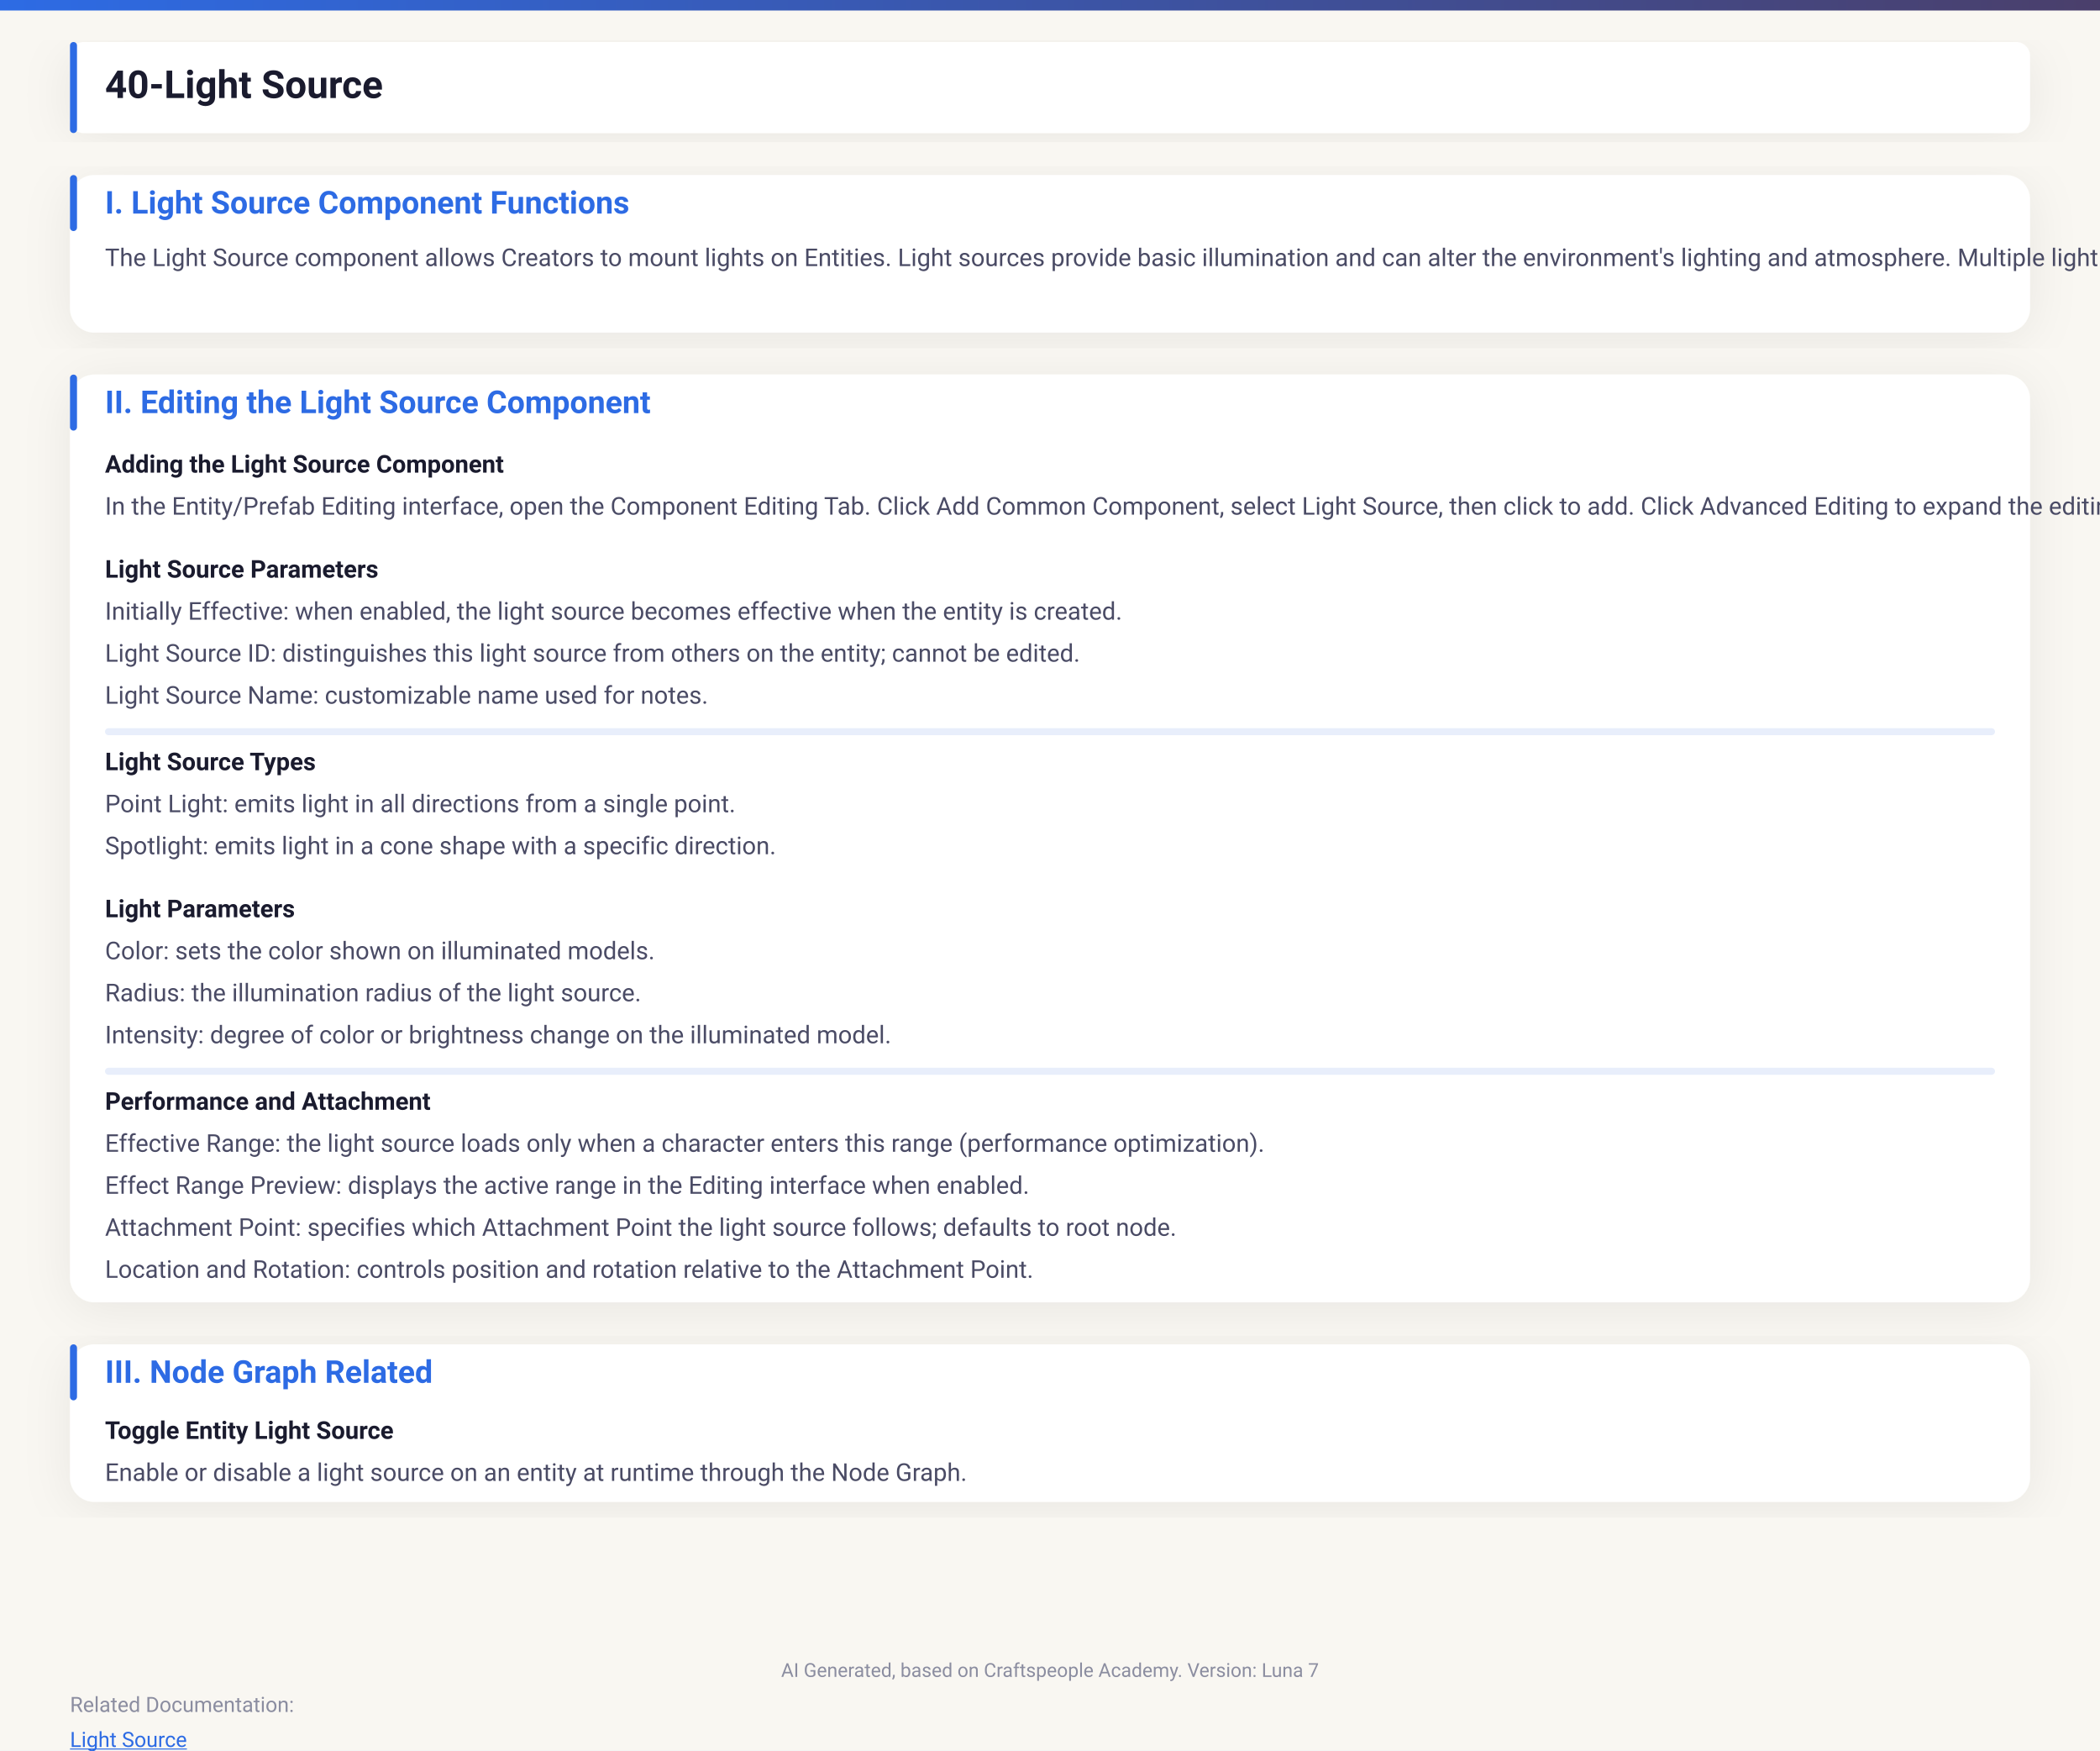
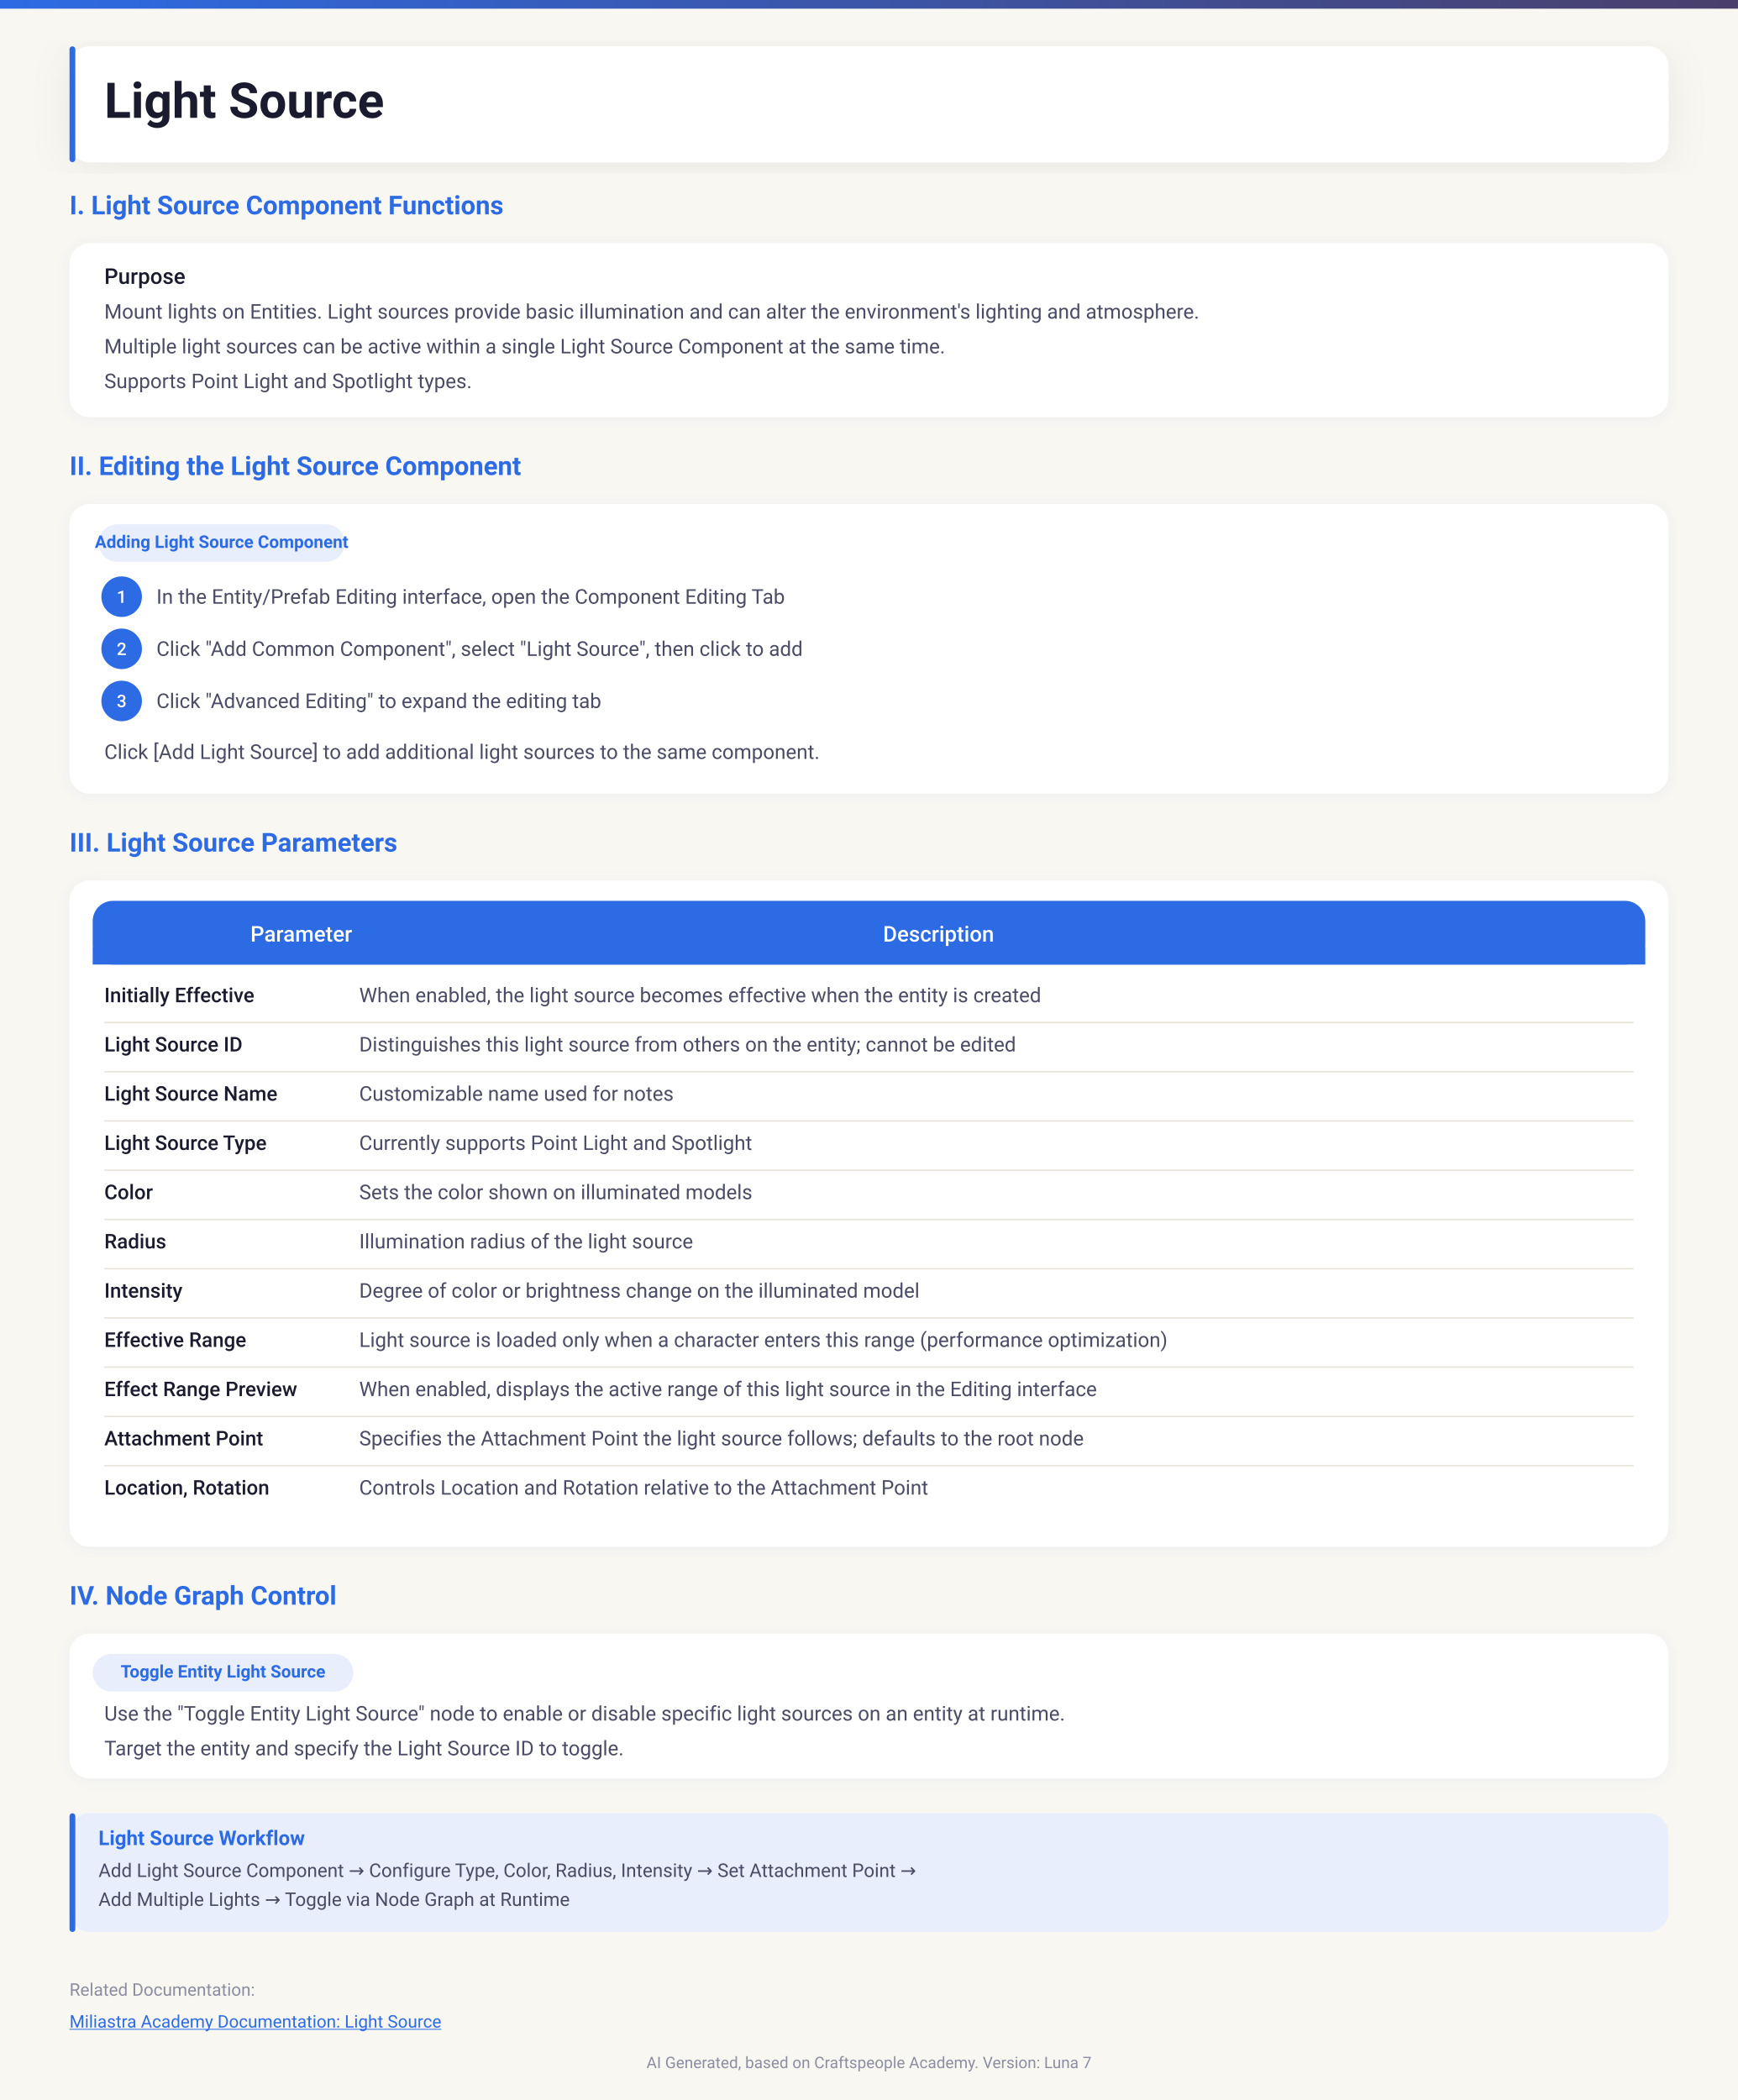
- <svg xmlns="http://www.w3.org/2000/svg" xmlns:xlink="http://www.w3.org/1999/xlink" viewBox="0 0 1200 1000" width="100%" height="100%" style="background:#F9F7F2;font-family:'Roboto','HYWenHei 85W','Noto Sans','Segoe UI',sans-serif;">
+ <svg xmlns="http://www.w3.org/2000/svg" xmlns:xlink="http://www.w3.org/1999/xlink" viewBox="0 0 1200 1450" width="100%" height="100%" style="background:#F9F7F2;font-family:'Roboto','HYWenHei 85W','Noto Sans','Segoe UI',sans-serif;">
  <defs>
    <linearGradient id="topGrad" x1="0" y1="0" x2="1200" y2="0" gradientUnits="userSpaceOnUse">
      <stop offset="0%" stop-color="#2D6BE4" />
      <stop offset="100%" stop-color="#4A3F6B" />
    </linearGradient>
    <filter id="card">
      <feDropShadow dx="0" dy="1" stdDeviation="4" flood-color="#2D6BE4" flood-opacity="0.06" />
    </filter>
    <filter id="elevated">
      <feDropShadow dx="0" dy="4" stdDeviation="14" flood-color="#000" flood-opacity="0.07" />
    </filter>
  </defs>
-   <rect width="1200" height="1000" fill="#F9F7F2" />
+   <rect width="1200" height="1450" fill="#F9F7F2" />
  <rect width="1200" height="6" fill="url(#topGrad)" />
-   <rect x="40" y="24" width="1120" height="52" rx="8" filter="url(#elevated)" fill="#FFF" />
-   <rect x="40" y="24" width="4" height="52" rx="2" fill="#2D6BE4" />
-   <text x="60" y="56" font-size="22" font-weight="bold" fill="#1A1B2E">40-Light Source</text>
-   <rect x="40" y="100" width="1120" height="90" rx="14" filter="url(#elevated)" fill="#FFF" />
-   <rect x="40" y="100" width="4" height="32" rx="2" fill="#2D6BE4" />
-   <text x="60" y="122" font-size="18" font-weight="bold" fill="#2D6BE4">I. Light Source Component Functions</text>
-   <text x="60" y="152" font-size="14" fill="#4A4B65">The Light Source component allows Creators to mount lights on Entities. Light sources provide basic illumination and can alter the environment's lighting and atmosphere. Multiple light sources can be active within a single Light Source Component.</text>
-   <rect x="40" y="214" width="1120" height="530" rx="14" filter="url(#elevated)" fill="#FFF" />
-   <rect x="40" y="214" width="4" height="32" rx="2" fill="#2D6BE4" />
-   <text x="60" y="236" font-size="18" font-weight="bold" fill="#2D6BE4">II. Editing the Light Source Component</text>
-   <text x="60" y="270" font-size="14" font-weight="bold" fill="#1A1B2E">Adding the Light Source Component</text>
-   <text x="60" y="294" font-size="14" fill="#4A4B65">In the Entity/Prefab Editing interface, open the Component Editing Tab. Click Add Common Component, select Light Source, then click to add. Click Advanced Editing to expand the editing tab.</text>
-   <text x="60" y="330" font-size="14" font-weight="bold" fill="#1A1B2E">Light Source Parameters</text>
-   <text x="60" y="354" font-size="14" fill="#4A4B65">Initially Effective: when enabled, the light source becomes effective when the entity is created.</text>
-   <text x="60" y="378" font-size="14" fill="#4A4B65">Light Source ID: distinguishes this light source from others on the entity; cannot be edited.</text>
-   <text x="60" y="402" font-size="14" fill="#4A4B65">Light Source Name: customizable name used for notes.</text>
-   <rect x="60" y="416" width="1080" height="4" rx="2" fill="#E8EEFB" />
-   <text x="60" y="440" font-size="14" font-weight="bold" fill="#1A1B2E">Light Source Types</text>
-   <text x="60" y="464" font-size="14" fill="#4A4B65">Point Light: emits light in all directions from a single point.</text>
-   <text x="60" y="488" font-size="14" fill="#4A4B65">Spotlight: emits light in a cone shape with a specific direction.</text>
-   <text x="60" y="524" font-size="14" font-weight="bold" fill="#1A1B2E">Light Parameters</text>
-   <text x="60" y="548" font-size="14" fill="#4A4B65">Color: sets the color shown on illuminated models.</text>
-   <text x="60" y="572" font-size="14" fill="#4A4B65">Radius: the illumination radius of the light source.</text>
-   <text x="60" y="596" font-size="14" fill="#4A4B65">Intensity: degree of color or brightness change on the illuminated model.</text>
-   <rect x="60" y="610" width="1080" height="4" rx="2" fill="#E8EEFB" />
-   <text x="60" y="634" font-size="14" font-weight="bold" fill="#1A1B2E">Performance and Attachment</text>
-   <text x="60" y="658" font-size="14" fill="#4A4B65">Effective Range: the light source loads only when a character enters this range (performance optimization).</text>
-   <text x="60" y="682" font-size="14" fill="#4A4B65">Effect Range Preview: displays the active range in the Editing interface when enabled.</text>
-   <text x="60" y="706" font-size="14" fill="#4A4B65">Attachment Point: specifies which Attachment Point the light source follows; defaults to root node.</text>
-   <text x="60" y="730" font-size="14" fill="#4A4B65">Location and Rotation: controls position and rotation relative to the Attachment Point.</text>
-   <rect x="40" y="768" width="1120" height="90" rx="14" filter="url(#elevated)" fill="#FFF" />
-   <rect x="40" y="768" width="4" height="32" rx="2" fill="#2D6BE4" />
-   <text x="60" y="790" font-size="18" font-weight="bold" fill="#2D6BE4">III. Node Graph Related</text>
-   <text x="60" y="822" font-size="14" font-weight="bold" fill="#1A1B2E">Toggle Entity Light Source</text>
-   <text x="60" y="846" font-size="14" fill="#4A4B65">Enable or disable a light source on an entity at runtime through the Node Graph.</text>
-   <text x="600" y="958" font-size="11" fill="#8B8DA0" text-anchor="middle">AI Generated, based on Craftspeople Academy. Version: Luna 7</text>
-   <text x="40" y="978" font-size="12" fill="#8B8DA0">Related Documentation:</text>
-   <a xlink:href="https://act.hoyoverse.com/ys/ugc/tutorial/detail/mh2ygorj0pna">
-     <text x="40" y="998" font-size="12" fill="#2D6BE4" text-decoration="underline">Light Source</text>
+   <rect x="48" y="32" width="1104" height="80" rx="14" fill="#FFFFFF" filter="url(#elevated)" />
+   <rect x="48" y="32" width="4" height="80" rx="2" fill="#2D6BE4" />
+   <text x="72" y="72" font-size="34" font-weight="bold" fill="#1A1B2E" dominant-baseline="middle">Light Source</text>
+   <text x="48" y="148" font-size="18" font-weight="700" fill="#2D6BE4">I. Light Source Component Functions</text>
+   <g transform="translate(48, 168)">
+     <rect width="1104" height="120" rx="14" fill="#FFFFFF" filter="url(#card)" />
+     <text x="24" y="28" font-size="15" font-weight="500" fill="#1A1B2E">Purpose</text>
+     <text x="24" y="52" font-size="14" fill="#4A4B65">Mount lights on Entities. Light sources provide basic illumination and can alter the environment's lighting and atmosphere.</text>
+     <text x="24" y="76" font-size="14" fill="#4A4B65">Multiple light sources can be active within a single Light Source Component at the same time.</text>
+     <text x="24" y="100" font-size="14" fill="#4A4B65">Supports Point Light and Spotlight types.</text>
+   </g>
+   <text x="48" y="328" font-size="18" font-weight="700" fill="#2D6BE4">II. Editing the Light Source Component</text>
+   <g transform="translate(48, 348)">
+     <rect width="1104" height="200" rx="14" fill="#FFFFFF" filter="url(#card)" />
+     <rect x="20" y="14" width="170" height="26" rx="13" fill="#E8EEFB" />
+     <text x="105" y="27" font-size="12" font-weight="bold" fill="#2D6BE4" text-anchor="middle" dominant-baseline="middle">Adding Light Source Component</text>
+     <circle cx="36" cy="64" r="14" fill="#2D6BE4" />
+     <text x="36" y="65" font-size="12" font-weight="500" fill="#FFFFFF" text-anchor="middle" dominant-baseline="middle">1</text>
+     <text x="60" y="65" font-size="14" fill="#4A4B65" dominant-baseline="middle">In the Entity/Prefab Editing interface, open the Component Editing Tab</text>
+     <circle cx="36" cy="100" r="14" fill="#2D6BE4" />
+     <text x="36" y="101" font-size="12" font-weight="500" fill="#FFFFFF" text-anchor="middle" dominant-baseline="middle">2</text>
+     <text x="60" y="101" font-size="14" fill="#4A4B65" dominant-baseline="middle">Click "Add Common Component", select "Light Source", then click to add</text>
+     <circle cx="36" cy="136" r="14" fill="#2D6BE4" />
+     <text x="36" y="137" font-size="12" font-weight="500" fill="#FFFFFF" text-anchor="middle" dominant-baseline="middle">3</text>
+     <text x="60" y="137" font-size="14" fill="#4A4B65" dominant-baseline="middle">Click "Advanced Editing" to expand the editing tab</text>
+     <text x="24" y="176" font-size="14" fill="#4A4B65">Click [Add Light Source] to add additional light sources to the same component.</text>
+   </g>
+   <text x="48" y="588" font-size="18" font-weight="700" fill="#2D6BE4">III. Light Source Parameters</text>
+   <g transform="translate(48, 608)">
+     <rect width="1104" height="460" rx="14" fill="#FFFFFF" filter="url(#card)" />
+     <rect x="16" y="14" width="1072" height="44" rx="14" fill="#2D6BE4" />
+     <rect x="16" y="46" width="1072" height="12" fill="#2D6BE4" />
+     <text x="160" y="38" font-size="15" font-weight="500" fill="#FFFFFF" text-anchor="middle" dominant-baseline="middle">Parameter</text>
+     <text x="600" y="38" font-size="15" font-weight="500" fill="#FFFFFF" text-anchor="middle" dominant-baseline="middle">Description</text>
+     <text x="24" y="84" font-size="14" fill="#1A1B2E" font-weight="500">Initially Effective</text>
+     <text x="200" y="84" font-size="14" fill="#4A4B65">When enabled, the light source becomes effective when the entity is created</text>
+     <line x1="24" y1="98" x2="1080" y2="98" stroke="#E8E4DA" stroke-width="1" />
+     <text x="24" y="118" font-size="14" fill="#1A1B2E" font-weight="500">Light Source ID</text>
+     <text x="200" y="118" font-size="14" fill="#4A4B65">Distinguishes this light source from others on the entity; cannot be edited</text>
+     <line x1="24" y1="132" x2="1080" y2="132" stroke="#E8E4DA" stroke-width="1" />
+     <text x="24" y="152" font-size="14" fill="#1A1B2E" font-weight="500">Light Source Name</text>
+     <text x="200" y="152" font-size="14" fill="#4A4B65">Customizable name used for notes</text>
+     <line x1="24" y1="166" x2="1080" y2="166" stroke="#E8E4DA" stroke-width="1" />
+     <text x="24" y="186" font-size="14" fill="#1A1B2E" font-weight="500">Light Source Type</text>
+     <text x="200" y="186" font-size="14" fill="#4A4B65">Currently supports Point Light and Spotlight</text>
+     <line x1="24" y1="200" x2="1080" y2="200" stroke="#E8E4DA" stroke-width="1" />
+     <text x="24" y="220" font-size="14" fill="#1A1B2E" font-weight="500">Color</text>
+     <text x="200" y="220" font-size="14" fill="#4A4B65">Sets the color shown on illuminated models</text>
+     <line x1="24" y1="234" x2="1080" y2="234" stroke="#E8E4DA" stroke-width="1" />
+     <text x="24" y="254" font-size="14" fill="#1A1B2E" font-weight="500">Radius</text>
+     <text x="200" y="254" font-size="14" fill="#4A4B65">Illumination radius of the light source</text>
+     <line x1="24" y1="268" x2="1080" y2="268" stroke="#E8E4DA" stroke-width="1" />
+     <text x="24" y="288" font-size="14" fill="#1A1B2E" font-weight="500">Intensity</text>
+     <text x="200" y="288" font-size="14" fill="#4A4B65">Degree of color or brightness change on the illuminated model</text>
+     <line x1="24" y1="302" x2="1080" y2="302" stroke="#E8E4DA" stroke-width="1" />
+     <text x="24" y="322" font-size="14" fill="#1A1B2E" font-weight="500">Effective Range</text>
+     <text x="200" y="322" font-size="14" fill="#4A4B65">Light source is loaded only when a character enters this range (performance optimization)</text>
+     <line x1="24" y1="336" x2="1080" y2="336" stroke="#E8E4DA" stroke-width="1" />
+     <text x="24" y="356" font-size="14" fill="#1A1B2E" font-weight="500">Effect Range Preview</text>
+     <text x="200" y="356" font-size="14" fill="#4A4B65">When enabled, displays the active range of this light source in the Editing interface</text>
+     <line x1="24" y1="370" x2="1080" y2="370" stroke="#E8E4DA" stroke-width="1" />
+     <text x="24" y="390" font-size="14" fill="#1A1B2E" font-weight="500">Attachment Point</text>
+     <text x="200" y="390" font-size="14" fill="#4A4B65">Specifies the Attachment Point the light source follows; defaults to the root node</text>
+     <line x1="24" y1="404" x2="1080" y2="404" stroke="#E8E4DA" stroke-width="1" />
+     <text x="24" y="424" font-size="14" fill="#1A1B2E" font-weight="500">Location, Rotation</text>
+     <text x="200" y="424" font-size="14" fill="#4A4B65">Controls Location and Rotation relative to the Attachment Point</text>
+   </g>
+   <text x="48" y="1108" font-size="18" font-weight="700" fill="#2D6BE4">IV. Node Graph Control</text>
+   <g transform="translate(48, 1128)">
+     <rect width="1104" height="100" rx="14" fill="#FFFFFF" filter="url(#card)" />
+     <rect x="16" y="14" width="180" height="26" rx="13" fill="#E8EEFB" />
+     <text x="106" y="27" font-size="12" font-weight="bold" fill="#2D6BE4" text-anchor="middle" dominant-baseline="middle">Toggle Entity Light Source</text>
+     <text x="24" y="60" font-size="14" fill="#4A4B65">Use the "Toggle Entity Light Source" node to enable or disable specific light sources on an entity at runtime.</text>
+     <text x="24" y="84" font-size="14" fill="#4A4B65">Target the entity and specify the Light Source ID to toggle.</text>
+   </g>
+   <g transform="translate(48, 1252)">
+     <rect width="1104" height="82" rx="14" fill="#E8EEFB" />
+     <rect x="0" y="0" width="4" height="82" rx="2" fill="#2D6BE4" />
+     <text x="20" y="22" font-size="14" font-weight="bold" fill="#2D6BE4">Light Source Workflow</text>
+     <text x="20" y="44" font-size="13" fill="#4A4B65">Add Light Source Component → Configure Type, Color, Radius, Intensity → Set Attachment Point →</text>
+     <text x="20" y="64" font-size="13" fill="#4A4B65">Add Multiple Lights → Toggle via Node Graph at Runtime</text>
+   </g>
+   <text x="48" y="1378" font-size="12" fill="#8B8DA0">Related Documentation:</text>
+   <a xlink:href="https://act.hoyoverse.com/ys/ugc/tutorial/detail/mhgkan9wgil6" target="_blank">
+     <text x="48" y="1400" font-size="12" fill="#2D6BE4" text-decoration="underline">Miliastra Academy Documentation: Light Source</text>
  </a>
+   <text x="600" y="1428" font-size="11" fill="#8B8DA0" text-anchor="middle">AI Generated, based on Craftspeople Academy. Version: Luna 7</text>
</svg>
